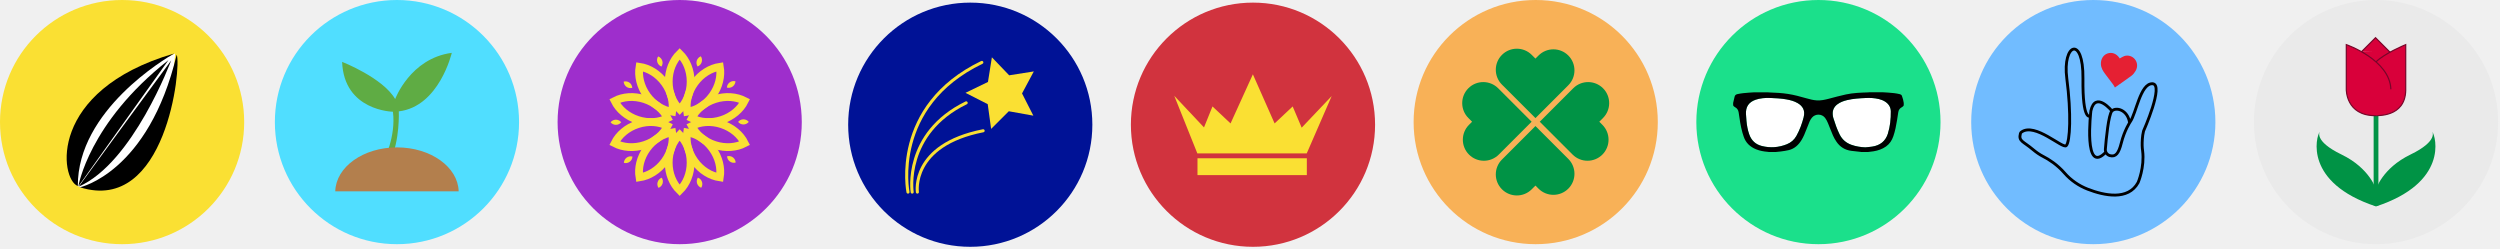
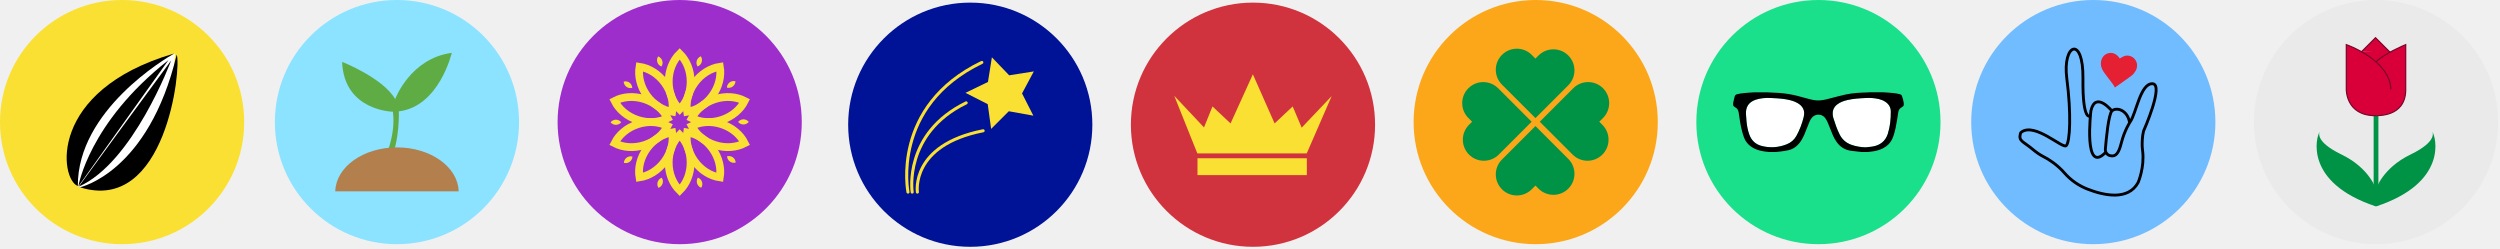
<svg xmlns="http://www.w3.org/2000/svg" width="955" height="95" viewBox="0 0 955 95" fill="none">
-   <g clip-path="url(#clip0_770_5939)">
+   <g clip-path="url(#clip0_872_6063)">
    <path d="M259.64 93.28C285.399 93.28 306.28 72.399 306.28 46.64C306.28 20.881 285.399 0 259.64 0C233.881 0 213 20.881 213 46.64C213 72.399 233.881 93.28 259.64 93.28Z" fill="#9E2ECC" />
    <path d="M263.82 62.11C263.82 57.81 262.18 53.98 259.63 51.48C257.08 53.98 255.44 57.81 255.44 62.11C255.44 66.41 257.08 70.24 259.63 72.74C262.18 70.24 263.82 66.41 263.82 62.11Z" stroke="#FAE033" stroke-width="2.98" stroke-miterlimit="10" />
    <path d="M253.92 61.62C256.45 58.14 257.38 54.08 256.78 50.56C253.25 51.09 249.67 53.22 247.14 56.7C244.61 60.18 243.68 64.24 244.28 67.76C247.81 67.23 251.39 65.1 253.92 61.62Z" stroke="#FAE033" stroke-width="2.98" stroke-miterlimit="10" />
    <path d="M246.21 55.4C250.3 54.07 253.44 51.33 255.03 48.13C251.86 46.48 247.71 46.11 243.62 47.44C239.53 48.77 236.39 51.51 234.8 54.71C237.97 56.36 242.12 56.73 246.21 55.4Z" stroke="#FAE033" stroke-width="2.98" stroke-miterlimit="10" />
    <path d="M243.62 45.83C247.71 47.16 251.86 46.79 255.03 45.14C253.44 41.94 250.3 39.2 246.21 37.87C242.12 36.54 237.97 36.91 234.8 38.56C236.39 41.76 239.53 44.5 243.62 45.83Z" stroke="#FAE033" stroke-width="2.98" stroke-miterlimit="10" />
    <path d="M247.15 36.57C249.68 40.05 253.25 42.19 256.79 42.71C257.38 39.19 256.45 35.13 253.93 31.65C251.41 28.17 247.83 26.03 244.29 25.51C243.7 29.03 244.63 33.09 247.15 36.57Z" stroke="#FAE033" stroke-width="2.98" stroke-miterlimit="10" />
    <path d="M255.45 31.16C255.45 35.46 257.09 39.29 259.64 41.79C262.19 39.29 263.83 35.46 263.83 31.16C263.83 26.86 262.19 23.03 259.64 20.53C257.09 23.03 255.45 26.86 255.45 31.16Z" stroke="#FAE033" stroke-width="2.98" stroke-miterlimit="10" />
    <path d="M265.35 31.65C262.82 35.13 261.89 39.19 262.49 42.71C266.02 42.18 269.6 40.05 272.13 36.57C274.66 33.09 275.59 29.03 274.99 25.51C271.46 26.04 267.88 28.17 265.35 31.65Z" stroke="#FAE033" stroke-width="2.98" stroke-miterlimit="10" />
    <path d="M273.06 37.87C268.97 39.2 265.83 41.94 264.24 45.14C267.41 46.79 271.56 47.16 275.65 45.83C279.74 44.5 282.88 41.76 284.47 38.56C281.3 36.91 277.15 36.54 273.06 37.87Z" stroke="#FAE033" stroke-width="2.98" stroke-miterlimit="10" />
    <path d="M275.65 47.44C271.56 46.11 267.41 46.48 264.24 48.13C265.83 51.33 268.97 54.07 273.06 55.4C277.15 56.73 281.3 56.36 284.47 54.71C282.88 51.51 279.74 48.77 275.65 47.44Z" stroke="#FAE033" stroke-width="2.98" stroke-miterlimit="10" />
    <path d="M272.12 56.7C269.59 53.22 266.02 51.08 262.48 50.56C261.89 54.08 262.82 58.14 265.34 61.62C267.86 65.1 271.44 67.24 274.98 67.76C275.57 64.24 274.64 60.18 272.12 56.7Z" stroke="#FAE033" stroke-width="2.98" stroke-miterlimit="10" />
    <path d="M251.23 69.52C250.98 70.3 251.12 71.12 251.54 71.76C252.26 71.49 252.85 70.91 253.1 70.12C253.35 69.33 253.21 68.52 252.79 67.88C252.07 68.15 251.48 68.73 251.23 69.52Z" fill="#FAE033" />
    <path d="M239.38 60.22C238.72 60.71 238.35 61.45 238.32 62.21C239.06 62.41 239.88 62.29 240.54 61.8C241.2 61.31 241.57 60.57 241.6 59.81C240.86 59.61 240.04 59.73 239.38 60.22Z" fill="#FAE033" />
    <path d="M235.27 45.72C234.45 45.72 233.72 46.11 233.24 46.71C233.72 47.31 234.45 47.69 235.28 47.69C236.11 47.69 236.83 47.3 237.31 46.7C236.83 46.1 236.1 45.72 235.27 45.72Z" fill="#FAE033" />
    <path d="M240.46 31.57C239.79 31.09 238.97 30.97 238.24 31.18C238.28 31.95 238.65 32.69 239.31 33.17C239.97 33.65 240.8 33.77 241.53 33.56C241.49 32.79 241.12 32.05 240.46 31.57Z" fill="#FAE033" />
    <path d="M252.98 23.18C252.72 22.4 252.13 21.82 251.41 21.55C250.99 22.19 250.85 23.01 251.11 23.79C251.37 24.57 251.96 25.15 252.68 25.42C253.1 24.78 253.24 23.96 252.98 23.18Z" fill="#FAE033" />
    <path d="M268.04 23.75C268.29 22.97 268.15 22.15 267.73 21.51C267.01 21.78 266.42 22.36 266.17 23.15C265.92 23.94 266.06 24.75 266.48 25.39C267.2 25.12 267.79 24.54 268.04 23.75Z" fill="#FAE033" />
    <path d="M279.89 33.05C280.55 32.56 280.92 31.82 280.95 31.06C280.21 30.86 279.39 30.98 278.73 31.47C278.07 31.96 277.7 32.7 277.67 33.46C278.41 33.66 279.23 33.54 279.89 33.05Z" fill="#FAE033" />
    <path d="M284 47.55C284.82 47.55 285.55 47.16 286.03 46.56C285.55 45.96 284.82 45.58 283.99 45.58C283.16 45.58 282.44 45.97 281.96 46.57C282.44 47.17 283.17 47.55 284 47.55Z" fill="#FAE033" />
    <path d="M278.81 61.7C279.48 62.18 280.3 62.3 281.03 62.09C280.99 61.32 280.62 60.58 279.96 60.1C279.3 59.62 278.47 59.5 277.74 59.71C277.78 60.48 278.15 61.22 278.81 61.7Z" fill="#FAE033" />
    <path d="M266.29 70.09C266.55 70.87 267.14 71.45 267.86 71.72C268.28 71.08 268.42 70.26 268.16 69.48C267.9 68.7 267.31 68.12 266.59 67.85C266.17 68.49 266.03 69.31 266.29 70.09Z" fill="#FAE033" />
  </g>
-   <g clip-path="url(#clip1_770_5939)">
-     <path d="M151.64 93.28C177.399 93.28 198.28 72.399 198.28 46.64C198.28 20.881 177.399 0 151.64 0C125.881 0 105 20.881 105 46.64C105 72.399 125.881 93.28 151.64 93.28Z" fill="#50DEFF" />
+   <g clip-path="url(#clip1_872_6063)">
+     <path d="M151.64 93.28C177.399 93.28 198.28 72.399 198.28 46.64C198.28 20.881 177.399 0 151.64 0C125.881 0 105 20.881 105 46.64C105 72.399 125.881 93.28 151.64 93.28Z" fill="#8CE3FF" />
    <path d="M150.95 37.85C150.95 37.85 156.69 22.3 172.58 20.19C172.58 20.19 167.8 40.71 152.34 42.54C152.34 42.54 152.83 53.44 149.11 61.44H146.58C146.58 61.44 151.36 52.1 150.09 42.68C150.09 42.68 131.39 42.4 130.69 23.63C130.69 23.63 146.29 29.74 150.95 37.84V37.85Z" fill="#5FAC44" />
    <path d="M151.64 56.3C138.77 56.3 128.32 63.78 128.07 73.08H175.21C174.96 63.78 164.51 56.3 151.64 56.3Z" fill="#B37F4D" />
  </g>
-   <g clip-path="url(#clip2_770_5939)">
+   <g clip-path="url(#clip2_872_6063)">
    <path d="M46.64 93.28C72.399 93.28 93.28 72.399 93.28 46.64C93.28 20.881 72.399 0 46.64 0C20.881 0 0 20.881 0 46.64C0 72.399 20.881 93.28 46.64 93.28Z" fill="#FAE033" />
    <path d="M27.88 65.65C27.88 65.65 27.01 73.97 35.29 71.33C43.57 68.69 64.28 57.15 66.9 20.47C66.9 20.47 26.03 35.89 27.88 65.65Z" fill="white" />
    <path d="M29.73 71.06C22.85 68.53 18.2 34.62 66.34 20.48C66.37 20.48 66.4 20.51 66.37 20.53C63.41 22.24 29.55 42.12 29.73 71.06Z" fill="black" />
    <path d="M48.38 46.24L65.38 23.11C65.38 23.11 50.83 62.24 30.06 71.29" fill="black" />
    <path d="M64.34 22.97C64.29 23.01 64.23 23.05 64.18 23.1C33.83 47.01 29.93 71.2 29.93 71.2" fill="black" />
    <path d="M30.56 71.54C30.56 71.54 56.72 65.95 67.47 20.98C67.47 20.96 67.51 20.95 67.52 20.98C69.34 25.58 63.49 81.89 30.56 71.55V71.54Z" fill="black" />
  </g>
-   <g clip-path="url(#clip3_770_5939)">
-     <path d="M586.64 93.28C612.399 93.28 633.28 72.399 633.28 46.64C633.28 20.881 612.399 0 586.64 0C560.881 0 540 20.881 540 46.64C540 72.399 560.881 93.28 586.64 93.28Z" fill="#F8B157" />
+   <g clip-path="url(#clip3_872_6063)">
+     <path d="M586.64 93.28C612.399 93.28 633.28 72.399 633.28 46.64C633.28 20.881 612.399 0 586.64 0C560.881 0 540 20.881 540 46.64C540 72.399 560.881 93.28 586.64 93.28Z" fill="#FCA719" />
    <path d="M586.54 48.15L573.75 60.94C570.61 64.08 570.61 69.17 573.75 72.31C576.89 75.45 581.98 75.45 585.12 72.31L586.54 70.89L587.72 72.07C590.86 75.21 595.95 75.21 599.09 72.07C602.23 68.93 602.23 63.84 599.09 60.7L586.53 48.14L586.54 48.15Z" fill="#009345" />
    <path d="M586.54 45.12L573.75 32.33C570.61 29.19 570.61 24.1 573.75 20.96C576.89 17.82 581.98 17.82 585.12 20.96L586.54 22.38L587.72 21.2C590.86 18.06 595.95 18.06 599.09 21.2C602.23 24.34 602.23 29.43 599.09 32.57L586.53 45.13L586.54 45.12Z" fill="#009345" />
    <path d="M585.08 46.5L572.29 33.71C569.15 30.57 564.06 30.57 560.92 33.71C557.78 36.85 557.78 41.94 560.92 45.08L562.34 46.5L561.16 47.68C558.02 50.82 558.02 55.91 561.16 59.05C564.3 62.19 569.39 62.19 572.53 59.05L585.09 46.49L585.08 46.5Z" fill="#009345" />
    <path d="M588.19 46.5L600.98 33.71C604.12 30.57 609.21 30.57 612.35 33.71C615.49 36.85 615.49 41.94 612.35 45.08L610.93 46.5L612.11 47.68C615.25 50.82 615.25 55.91 612.11 59.05C608.97 62.19 603.88 62.19 600.74 59.05L588.18 46.49L588.19 46.5Z" fill="#009345" />
  </g>
-   <g clip-path="url(#clip4_770_5939)">
+   <g clip-path="url(#clip4_872_6063)">
    <path d="M799.64 93.28C825.399 93.28 846.28 72.399 846.28 46.64C846.28 20.881 825.399 0 799.64 0C773.881 0 753 20.881 753 46.64C753 72.399 773.881 93.28 799.64 93.28Z" fill="#71BCFF" />
    <path d="M807.9 33.44C807.71 33.12 807.51 32.68 807.22 32.29C806.25 30.97 805.26 29.67 804.26 28.37C803.37 27.21 802.6 26 802.54 24.47C802.48 22.55 803.47 20.96 805.11 20.41C806.78 19.85 808.47 20.48 809.58 22.09C809.64 22.18 809.7 22.27 809.74 22.34C810.33 22.02 810.87 21.63 811.47 21.42C812.92 20.92 814.57 21.45 815.53 22.64C816.53 23.88 816.67 25.62 815.79 27.09C815.39 27.76 814.89 28.43 814.28 28.89C812.21 30.44 810.07 31.89 807.89 33.43L807.9 33.44Z" fill="#E52033" />
    <path d="M804.57 57.98C795.74 67.48 798.72 42.33 798.72 42.33C800.5 34.52 806.84 42.49 806.84 42.49M798.44 44.3C798.44 44.3 795.5 46.58 795.69 29.99C795.88 13.4 787.78 16.68 789.52 29.99C791.26 43.3 790.77 54.3 789.28 55.65C787.9 56.9 777.36 46.72 772.21 50.44C772.02 50.57 771.86 50.76 771.8 50.98C771.02 53.99 772.77 53.9 776.58 57.11C777.82 58.15 779.14 59.09 780.59 59.82C782.66 60.88 785.83 62.86 788.66 66.11C791.05 68.85 794.11 70.95 797.5 72.27C803.82 74.72 812.96 76.69 816.76 69.73C816.76 69.73 819.28 63.95 818.48 57.61C818.4 56.95 818.32 56.29 818.31 55.62C818.29 54.29 818.34 52.03 818.83 50.08C818.83 50.08 826.84 32.08 822.21 31.98C817.58 31.88 816.04 43.36 813.72 46.55C813.72 46.55 811.55 49.78 810.34 54.61C809.37 58.5 808.24 60.07 805.96 59.44C804.87 59.14 804.15 58.09 804.25 56.96C804.56 53.11 805.45 43.77 806.73 42.42C808.3 40.77 812.79 41.92 813.51 46.88" stroke="black" stroke-width="1.1" stroke-miterlimit="10" />
  </g>
-   <g clip-path="url(#clip5_770_5939)">
+   <g clip-path="url(#clip5_872_6063)">
    <path d="M907.64 93.28C933.399 93.28 954.28 72.399 954.28 46.64C954.28 20.881 933.399 0 907.64 0C881.881 0 861 20.881 861 46.64C861 72.399 881.881 93.28 907.64 93.28Z" fill="#EAEAEA" />
    <path d="M907.64 72.31C907.64 72.31 909.98 64.28 920.8 59.04C931.61 53.8 929.09 50.22 929.09 50.22C930.62 52.27 935.16 69.8 907.64 78.86V72.31Z" fill="#009345" />
    <path d="M907.64 72.31C907.64 72.31 905.3 64.28 894.48 59.04C883.66 53.8 886.19 50.22 886.19 50.22C884.66 52.27 880.12 69.8 907.64 78.86V72.31Z" fill="#009345" />
    <path d="M907.64 78.49V44.15" stroke="#009345" stroke-width="1.82" stroke-miterlimit="10" />
    <path d="M902.1 19.76L907.4 24.42L913.46 20.54L912.81 19.76" fill="#D9003A" />
    <path d="M902.1 19.76L907.4 24.42L913.46 20.54L912.81 19.76" stroke="black" stroke-width="0.46" stroke-miterlimit="10" />
    <path d="M902.1 19.76L907.45 14.41L913.05 20.01M913.31 34.11C912.94 22.82 896.29 17.05 896.29 17.05V34.11C896.29 34.11 896.06 44.18 907.39 44.18H907.66C907.77 44.04 918.8 44.99 918.98 34.47V17.05C918.98 17.05 910.6 20.53 907.63 23.66" fill="#D9003A" />
    <path d="M902.1 19.76L907.45 14.41L913.05 20.01M913.31 34.11C912.94 22.82 896.29 17.05 896.29 17.05V34.11C896.29 34.11 896.06 44.18 907.39 44.18H907.66C907.77 44.04 918.8 44.99 918.98 34.47V17.05C918.98 17.05 910.6 20.53 907.63 23.66" stroke="#770529" stroke-width="0.46" stroke-miterlimit="10" />
  </g>
-   <g clip-path="url(#clip6_770_5939)">
+   <g clip-path="url(#clip6_872_6063)">
    <path d="M694.64 93.28C720.399 93.28 741.28 72.399 741.28 46.64C741.28 20.881 720.399 0 694.64 0C668.881 0 648 20.881 648 46.64C648 72.399 668.881 93.28 694.64 93.28Z" fill="#1BE08B" />
    <path d="M720.05 38.77C719.35 38.33 718.58 38.04 717.78 37.84C716.08 37.42 714.36 37.36 712.63 37.44C710.28 37.54 707.93 37.67 705.63 38.23C704.3 38.55 703.02 39 701.91 39.83C700.63 40.79 700.01 42.06 700.11 43.66C700.14 44.12 700.19 44.59 700.33 45.03C701.01 47.2 701.75 49.36 702.77 51.4C703.73 53.3 705.22 54.59 707.22 55.31C708.96 55.93 710.75 56.22 712.59 56.29C713.47 56.2 714.36 56.14 715.23 56C718.21 55.53 720.27 53.95 721.21 51.01C722.09 48.25 722.35 45.41 722.32 42.54C722.3 40.9 721.46 39.64 720.07 38.76L720.05 38.77Z" fill="white" />
    <path d="M686.58 39.31C685.28 38.59 683.86 38.22 682.42 37.96C680.39 37.6 678.33 37.49 676.46 37.43C674.31 37.31 672.23 37.55 670.72 38.07C668.03 38.98 666.81 40.79 666.97 43.62C667.02 44.47 667.07 45.33 667.15 46.18C667.32 47.96 667.62 49.71 668.24 51.4C669.08 53.7 670.65 55.17 673.02 55.77C676.26 56.59 679.44 56.35 682.55 55.12C684.15 54.49 685.39 53.43 686.23 51.93C687.5 49.66 688.38 47.22 689.03 44.72C689.65 42.3 688.77 40.53 686.6 39.31H686.58Z" fill="white" />
    <path d="M726.52 36.61C726.4 36.27 726.15 36.08 725.79 35.99C724.3 35.61 722.78 35.48 721.25 35.37C720.54 35.32 719.82 35.28 719.11 35.24H714.11C713.95 35.26 713.8 35.29 713.64 35.29C710.77 35.39 707.9 35.47 705.08 36.09C702.93 36.56 700.8 37.14 698.67 37.7C697.14 38.1 695.62 38.45 694.02 38.35C692.68 38.27 691.4 37.93 690.12 37.57C687.75 36.9 685.39 36.24 682.95 35.87C680.65 35.51 678.33 35.41 676.01 35.32C675.71 35.31 675.4 35.28 675.1 35.26H670.16C669.49 35.3 668.82 35.34 668.14 35.39C666.65 35.49 665.16 35.63 663.69 35.95C663.11 36.08 662.76 36.38 662.62 36.93C662.44 37.62 662.29 38.32 662.13 39.02C662.11 39.12 662.08 39.22 662.06 39.32V40.21C662.2 40.56 662.47 40.78 662.8 40.95C663.61 41.39 664.04 42.06 664.17 42.98C664.54 45.57 664.9 48.16 665.61 50.68C665.75 51.18 665.92 51.67 666.08 52.16C666.87 54.56 668.54 56.11 670.84 57.04C672.26 57.61 673.75 57.88 675.27 58C675.43 58.01 675.58 58.04 675.74 58.07H678.27C678.92 58 679.57 57.96 680.22 57.87C681.27 57.71 682.34 57.6 683.37 57.33C685.54 56.78 687.05 55.35 688.19 53.49C688.96 52.23 689.5 50.87 690.03 49.5C690.43 48.47 690.82 47.43 691.26 46.42C691.48 45.92 691.76 45.44 692.1 45.01C693.4 43.38 695.92 43.38 697.19 45.04C697.64 45.64 697.99 46.33 698.28 47.03C698.94 48.59 699.51 50.2 700.19 51.75C700.55 52.58 701.01 53.37 701.52 54.12C702.88 56.14 704.79 57.31 707.21 57.62C708.38 57.77 709.56 57.89 710.73 58.02C710.82 58.03 710.91 58.05 711.01 58.07H713.54C714.25 57.98 714.96 57.92 715.67 57.8C717.39 57.52 719 56.98 720.44 55.97C721.83 54.99 722.7 53.65 723.25 52.06C723.94 50.05 724.34 47.97 724.68 45.87C724.84 44.87 725 43.87 725.14 42.87C725.26 41.99 725.73 41.37 726.49 40.96C726.81 40.78 727.09 40.57 727.23 40.22V39.33C727.15 38.89 727.08 38.44 726.97 38C726.85 37.54 726.7 37.09 726.54 36.65L726.52 36.61ZM689.02 44.72C688.38 47.22 687.49 49.66 686.22 51.93C685.38 53.43 684.13 54.49 682.54 55.12C679.44 56.35 676.26 56.59 673.01 55.77C670.64 55.17 669.06 53.7 668.23 51.4C667.61 49.71 667.31 47.96 667.14 46.18C667.06 45.33 667.01 44.48 666.96 43.62C666.8 40.79 668.03 38.99 670.71 38.07C672.22 37.55 674.3 37.31 676.45 37.43C678.33 37.5 680.38 37.6 682.41 37.96C683.86 38.22 685.28 38.58 686.57 39.31C688.75 40.53 689.63 42.3 689 44.72H689.02ZM721.19 51.01C720.25 53.96 718.19 55.53 715.21 56C714.34 56.14 713.45 56.19 712.57 56.29C710.72 56.22 708.93 55.93 707.2 55.31C705.2 54.59 703.71 53.3 702.75 51.4C701.72 49.36 700.99 47.2 700.31 45.03C700.17 44.59 700.12 44.12 700.09 43.66C699.99 42.06 700.61 40.78 701.89 39.83C703 39 704.28 38.55 705.61 38.23C707.91 37.68 710.26 37.55 712.61 37.44C714.35 37.36 716.07 37.42 717.76 37.84C718.56 38.04 719.33 38.33 720.03 38.77C721.43 39.64 722.27 40.9 722.28 42.55C722.31 45.42 722.04 48.26 721.17 51.02L721.19 51.01Z" fill="black" />
  </g>
-   <g clip-path="url(#clip7_770_5939)">
+   <g clip-path="url(#clip7_872_6063)">
    <path d="M478.64 94.28C504.399 94.28 525.28 73.399 525.28 47.64C525.28 21.881 504.399 1 478.64 1C452.881 1 432 21.881 432 47.64C432 73.399 452.881 94.28 478.64 94.28Z" fill="#D1333E" />
    <path d="M499.21 60.46H457.44V66.89H499.21V60.46Z" fill="#FAE033" />
    <path d="M457.39 58.61H499.17L508.7 36.7L497.24 48.77L493.8 40.66L486.9 47.15L478.6 28.39L470.07 47.15L463.17 40.66L459.93 48.67L448.57 36.6L457.39 58.61Z" fill="#FAE033" />
  </g>
-   <g clip-path="url(#clip8_770_5939)">
+   <g clip-path="url(#clip8_872_6063)">
    <path d="M370.64 94.28C396.399 94.28 417.28 73.399 417.28 47.64C417.28 21.881 396.399 1 370.64 1C344.881 1 324 21.881 324 47.64C324 73.399 344.881 94.28 370.64 94.28Z" fill="#001296" />
    <path d="M378.9 21.89L385.5 28.77L394.92 27.28L390.42 35.69L394.74 44.18L385.36 42.5L378.61 49.24L377.31 39.79L368.82 35.46L377.4 31.31L378.9 21.89Z" fill="#FAE033" />
    <path d="M350.44 73.38C350.44 73.38 347.75 55.44 375.56 49.95" stroke="#FAE033" stroke-width="1.17" stroke-miterlimit="10" stroke-linecap="round" />
    <path d="M348.45 73.38C348.45 73.38 345.02 51.01 369.08 39.29" stroke="#FAE033" stroke-width="1.17" stroke-miterlimit="10" stroke-linecap="round" />
    <path d="M346.85 73.38C346.85 73.38 340.27 40.58 375.06 23.84" stroke="#FAE033" stroke-width="1.17" stroke-miterlimit="10" stroke-linecap="round" />
  </g>
  <defs>
-     <clipPath id="clip0_770_5939">
+     <clipPath id="clip0_872_6063">
      <rect width="93.27" height="93.27" fill="white" transform="translate(213)" />
    </clipPath>
-     <clipPath id="clip1_770_5939">
+     <clipPath id="clip1_872_6063">
      <rect width="93.27" height="93.27" fill="white" transform="translate(105)" />
    </clipPath>
-     <clipPath id="clip2_770_5939">
+     <clipPath id="clip2_872_6063">
      <rect width="93.27" height="93.27" fill="white" />
    </clipPath>
-     <clipPath id="clip3_770_5939">
+     <clipPath id="clip3_872_6063">
      <rect width="93.27" height="93.27" fill="white" transform="translate(540)" />
    </clipPath>
-     <clipPath id="clip4_770_5939">
+     <clipPath id="clip4_872_6063">
      <rect width="93.27" height="93.27" fill="white" transform="translate(753)" />
    </clipPath>
-     <clipPath id="clip5_770_5939">
+     <clipPath id="clip5_872_6063">
      <rect width="93.27" height="93.27" fill="white" transform="translate(861)" />
    </clipPath>
-     <clipPath id="clip6_770_5939">
+     <clipPath id="clip6_872_6063">
      <rect width="93.27" height="93.27" fill="white" transform="translate(648)" />
    </clipPath>
-     <clipPath id="clip7_770_5939">
+     <clipPath id="clip7_872_6063">
      <rect width="93.27" height="93.27" fill="white" transform="translate(432 1)" />
    </clipPath>
-     <clipPath id="clip8_770_5939">
+     <clipPath id="clip8_872_6063">
      <rect width="93.27" height="93.27" fill="white" transform="translate(324 1)" />
    </clipPath>
  </defs>
</svg>
